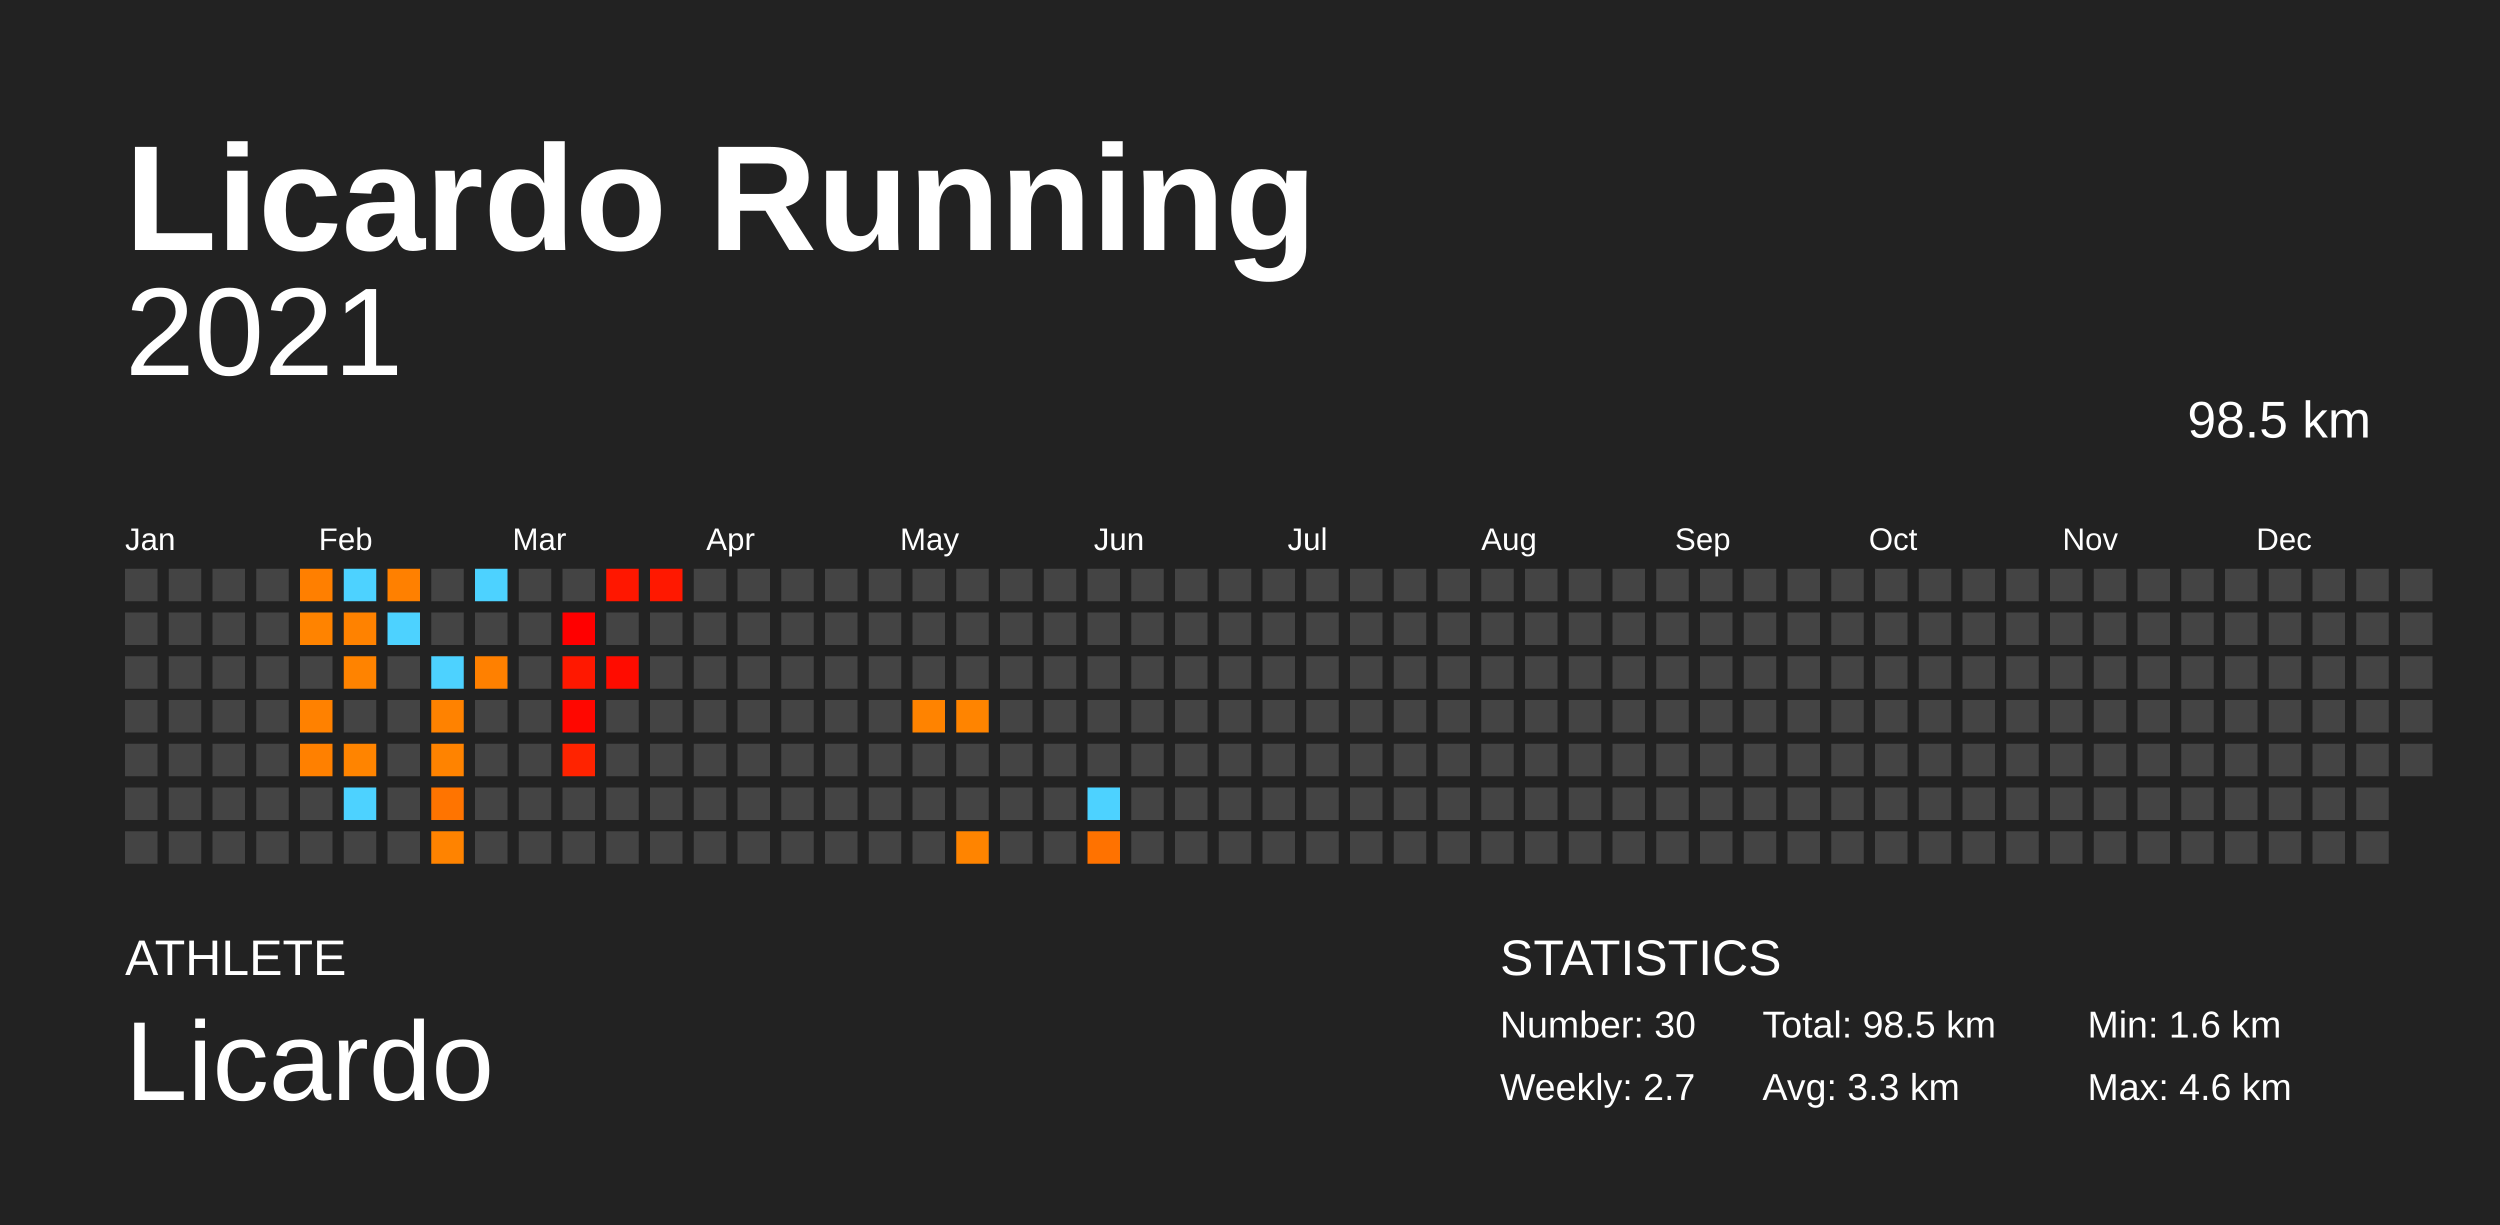
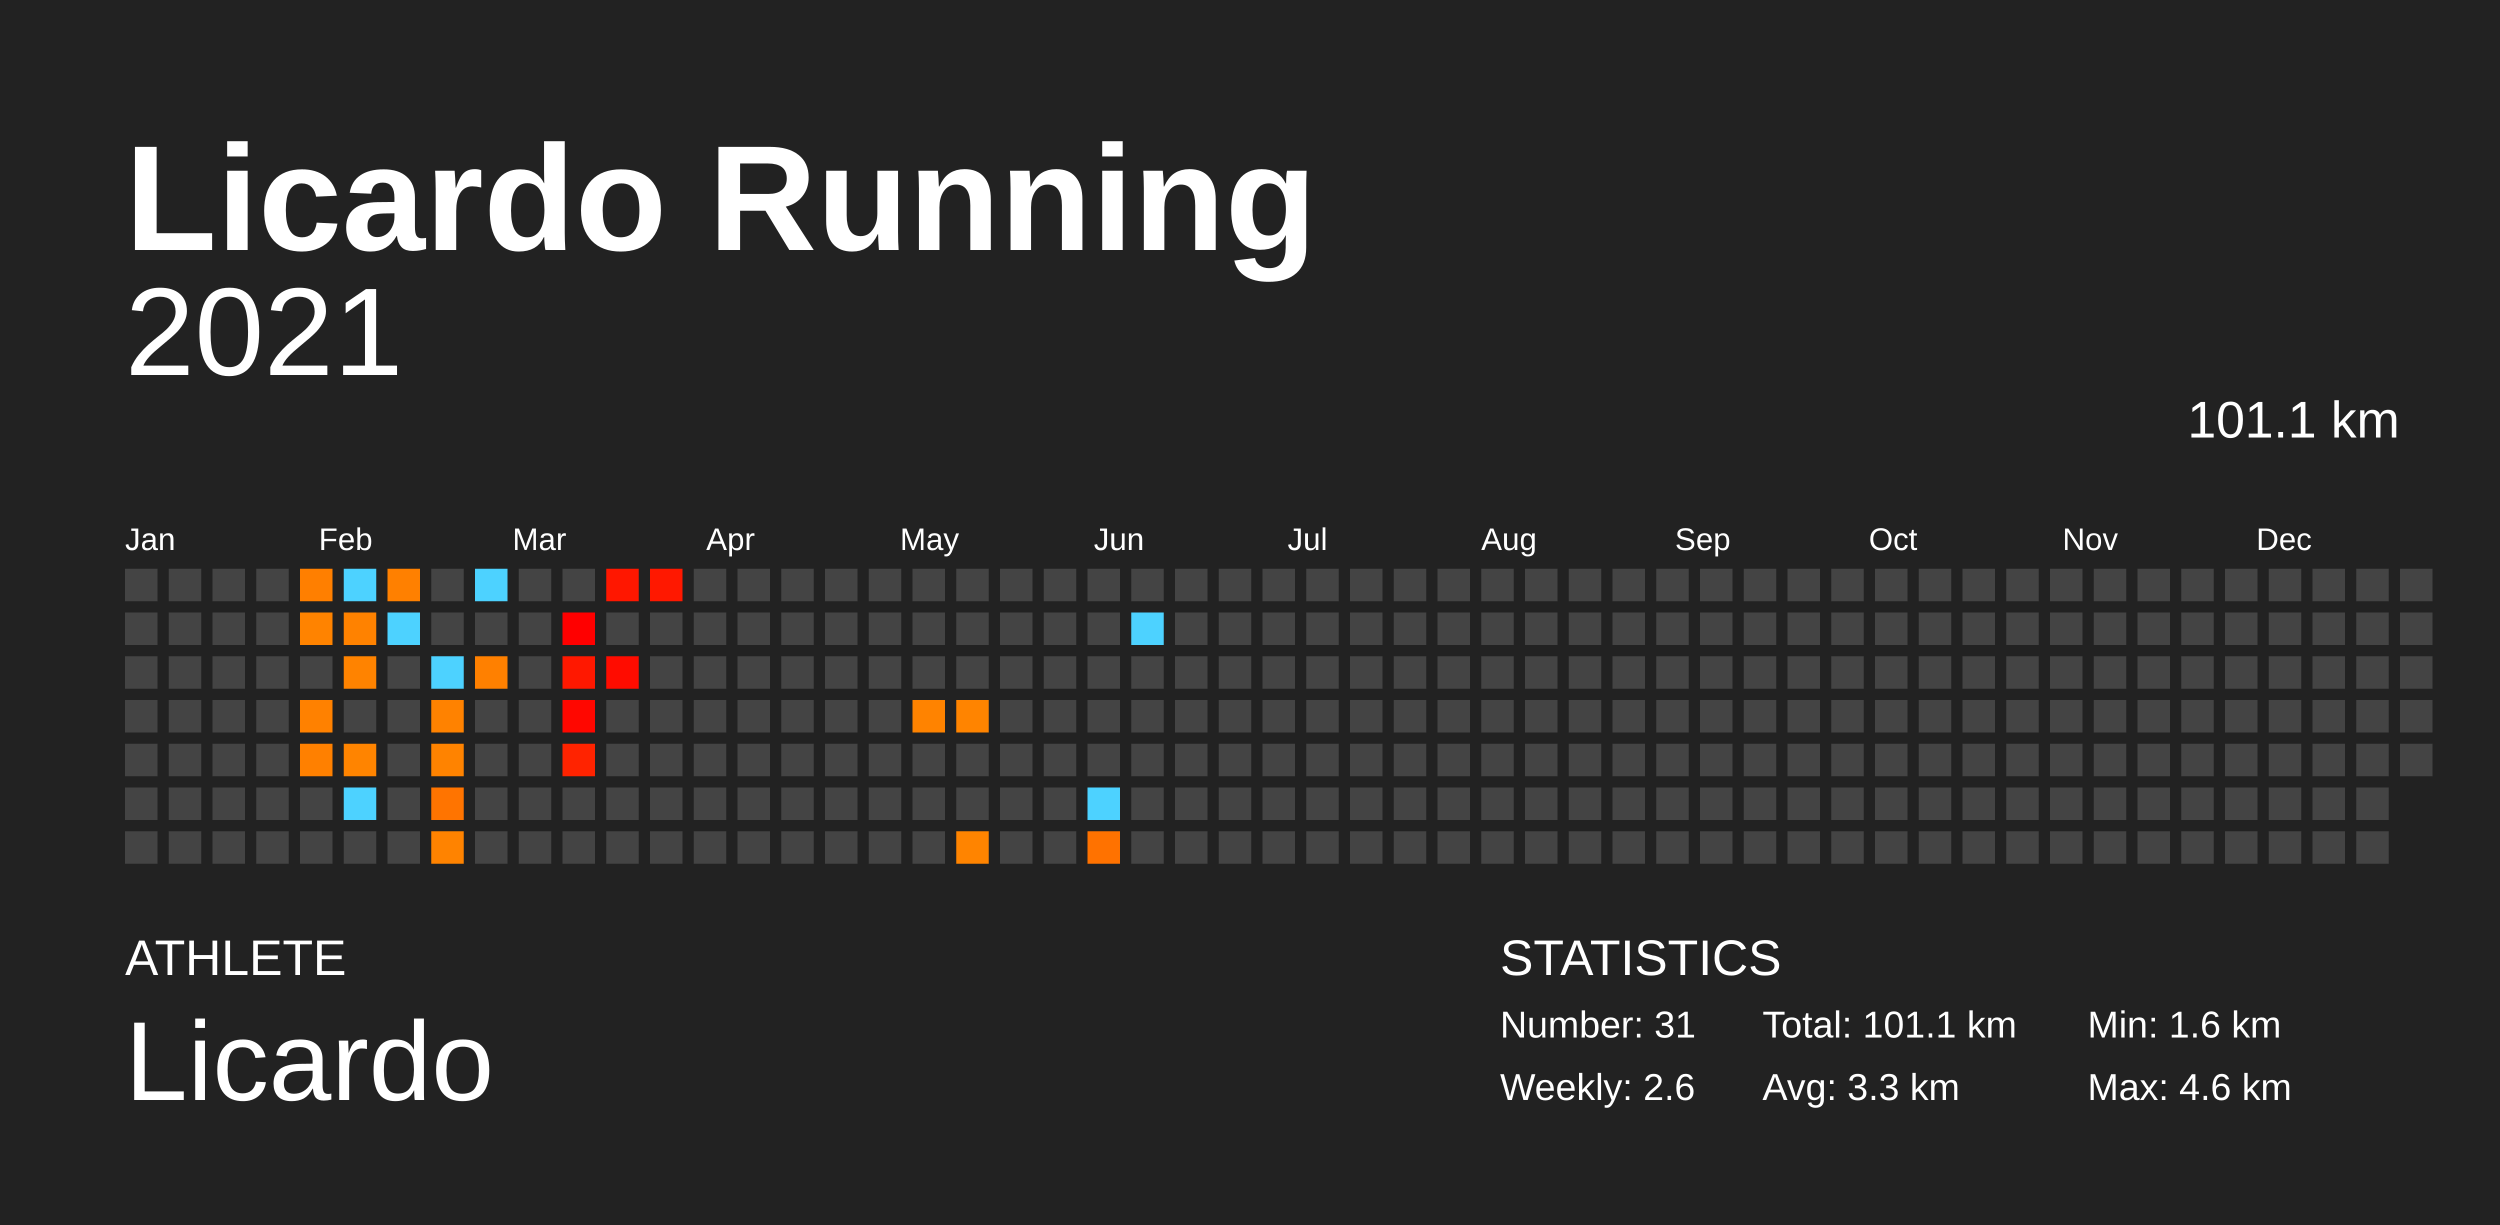
<svg xmlns="http://www.w3.org/2000/svg" baseProfile="full" height="98mm" version="1.1" viewBox="0,0,200,98" width="200mm">
  <defs />
  <rect fill="#222222" height="98" width="200" x="0" y="0" />
  <text fill="#FFFFFF" style="font-size:12px; font-family:Arial; font-weight:bold;" x="10" y="20">Licardo Running</text>
  <text fill="#FFFFFF" style="font-size:4px; font-family:Arial" x="10" y="78">ATHLETE</text>
  <text fill="#FFFFFF" style="font-size:9px; font-family:Arial" x="10" y="88">Licardo</text>
  <text fill="#FFFFFF" style="font-size:4px; font-family:Arial" x="120" y="78">STATISTICS</text>
-   <text fill="#FFFFFF" style="font-size:3px; font-family:Arial" x="120" y="83">Number: 30</text>
-   <text fill="#FFFFFF" style="font-size:3px; font-family:Arial" x="120" y="88">Weekly: 2.7</text>
-   <text fill="#FFFFFF" style="font-size:3px; font-family:Arial" x="141" y="83">Total: 98.5 km</text>
+   <text fill="#FFFFFF" style="font-size:3px; font-family:Arial" x="120" y="83">Number: 31</text>
+   <text fill="#FFFFFF" style="font-size:3px; font-family:Arial" x="120" y="88">Weekly: 2.6</text>
+   <text fill="#FFFFFF" style="font-size:3px; font-family:Arial" x="141" y="83">Total: 101.1 km</text>
  <text fill="#FFFFFF" style="font-size:3px; font-family:Arial" x="141" y="88">Avg: 3.3 km</text>
  <text fill="#FFFFFF" style="font-size:3px; font-family:Arial" x="167" y="83">Min: 1.6 km</text>
  <text fill="#FFFFFF" style="font-size:3px; font-family:Arial" x="167" y="88">Max: 4.6 km</text>
  <text alignment-baseline="hanging" fill="#FFFFFF" style="font-size:10.0px; font-family:Arial;" x="10" y="30">2021</text>
-   <text alignment-baseline="hanging" fill="#FFFFFF" style="font-size:4.125px; font-family:Arial;" x="175" y="35">98.5 km</text>
+   <text alignment-baseline="hanging" fill="#FFFFFF" style="font-size:4.125px; font-family:Arial;" x="175" y="35">101.1 km</text>
  <text fill="#FFFFFF" style="font-size:2.5px; font-family:Arial" x="10.0" y="44">Jan</text>
  <text fill="#FFFFFF" style="font-size:2.5px; font-family:Arial" x="25.5" y="44">Feb</text>
  <text fill="#FFFFFF" style="font-size:2.5px; font-family:Arial" x="41.0" y="44">Mar</text>
  <text fill="#FFFFFF" style="font-size:2.5px; font-family:Arial" x="56.5" y="44">Apr</text>
  <text fill="#FFFFFF" style="font-size:2.5px; font-family:Arial" x="72.0" y="44">May</text>
  <text fill="#FFFFFF" style="font-size:2.5px; font-family:Arial" x="87.5" y="44">Jun</text>
  <text fill="#FFFFFF" style="font-size:2.5px; font-family:Arial" x="103.0" y="44">Jul</text>
  <text fill="#FFFFFF" style="font-size:2.5px; font-family:Arial" x="118.5" y="44">Aug</text>
  <text fill="#FFFFFF" style="font-size:2.5px; font-family:Arial" x="134.0" y="44">Sep</text>
  <text fill="#FFFFFF" style="font-size:2.5px; font-family:Arial" x="149.5" y="44">Oct</text>
  <text fill="#FFFFFF" style="font-size:2.5px; font-family:Arial" x="165.0" y="44">Nov</text>
  <text fill="#FFFFFF" style="font-size:2.5px; font-family:Arial" x="180.5" y="44">Dec</text>
  <rect fill="#444444" height="2.6" width="2.6" x="10.0" y="45.5" />
  <rect fill="#444444" height="2.6" width="2.6" x="10.0" y="49.0" />
  <rect fill="#444444" height="2.6" width="2.6" x="10.0" y="52.5" />
  <rect fill="#444444" height="2.6" width="2.6" x="10.0" y="56.0" />
  <rect fill="#444444" height="2.6" width="2.6" x="10.0" y="59.5" />
  <rect fill="#444444" height="2.6" width="2.6" x="10.0" y="63.0" />
  <rect fill="#444444" height="2.6" width="2.6" x="10.0" y="66.5" />
  <rect fill="#444444" height="2.6" width="2.6" x="13.5" y="45.5" />
  <rect fill="#444444" height="2.6" width="2.6" x="13.5" y="49.0" />
  <rect fill="#444444" height="2.6" width="2.6" x="13.5" y="52.5" />
  <rect fill="#444444" height="2.6" width="2.6" x="13.5" y="56.0" />
  <rect fill="#444444" height="2.6" width="2.6" x="13.5" y="59.5" />
  <rect fill="#444444" height="2.6" width="2.6" x="13.5" y="63.0" />
  <rect fill="#444444" height="2.6" width="2.6" x="13.5" y="66.5" />
  <rect fill="#444444" height="2.6" width="2.6" x="17.0" y="45.5" />
  <rect fill="#444444" height="2.6" width="2.6" x="17.0" y="49.0" />
  <rect fill="#444444" height="2.6" width="2.6" x="17.0" y="52.5" />
  <rect fill="#444444" height="2.6" width="2.6" x="17.0" y="56.0" />
  <rect fill="#444444" height="2.6" width="2.6" x="17.0" y="59.5" />
  <rect fill="#444444" height="2.6" width="2.6" x="17.0" y="63.0" />
  <rect fill="#444444" height="2.6" width="2.6" x="17.0" y="66.5" />
  <rect fill="#444444" height="2.6" width="2.6" x="20.5" y="45.5" />
  <rect fill="#444444" height="2.6" width="2.6" x="20.5" y="49.0" />
  <rect fill="#444444" height="2.6" width="2.6" x="20.5" y="52.5" />
  <rect fill="#444444" height="2.6" width="2.6" x="20.5" y="56.0" />
  <rect fill="#444444" height="2.6" width="2.6" x="20.5" y="59.5" />
  <rect fill="#444444" height="2.6" width="2.6" x="20.5" y="63.0" />
  <rect fill="#444444" height="2.6" width="2.6" x="20.5" y="66.5" />
  <rect fill="#ff7f00" height="2.6" width="2.6" x="24.0" y="45.5" />
  <rect fill="#ff8300" height="2.6" width="2.6" x="24.0" y="49.0" />
  <rect fill="#444444" height="2.6" width="2.6" x="24.0" y="52.5" />
  <rect fill="#ff8100" height="2.6" width="2.6" x="24.0" y="56.0" />
  <rect fill="#ff8000" height="2.6" width="2.6" x="24.0" y="59.5" />
  <rect fill="#444444" height="2.6" width="2.6" x="24.0" y="63.0" />
  <rect fill="#444444" height="2.6" width="2.6" x="24.0" y="66.5" />
  <rect fill="#4dd2ff" height="2.6" width="2.6" x="27.5" y="45.5" />
  <rect fill="#ff8200" height="2.6" width="2.6" x="27.5" y="49.0" />
  <rect fill="#ff8300" height="2.6" width="2.6" x="27.5" y="52.5" />
  <rect fill="#444444" height="2.6" width="2.6" x="27.5" y="56.0" />
  <rect fill="#ff8400" height="2.6" width="2.6" x="27.5" y="59.5" />
  <rect fill="#4dd2ff" height="2.6" width="2.6" x="27.5" y="63.0" />
  <rect fill="#444444" height="2.6" width="2.6" x="27.5" y="66.5" />
  <rect fill="#ff8000" height="2.6" width="2.6" x="31.0" y="45.5" />
  <rect fill="#4dd2ff" height="2.6" width="2.6" x="31.0" y="49.0" />
  <rect fill="#444444" height="2.6" width="2.6" x="31.0" y="52.5" />
  <rect fill="#444444" height="2.6" width="2.6" x="31.0" y="56.0" />
  <rect fill="#444444" height="2.6" width="2.6" x="31.0" y="59.5" />
  <rect fill="#444444" height="2.6" width="2.6" x="31.0" y="63.0" />
  <rect fill="#444444" height="2.6" width="2.6" x="31.0" y="66.5" />
  <rect fill="#444444" height="2.6" width="2.6" x="34.5" y="45.5" />
  <rect fill="#444444" height="2.6" width="2.6" x="34.5" y="49.0" />
  <rect fill="#4dd2ff" height="2.6" width="2.6" x="34.5" y="52.5" />
  <rect fill="#ff8200" height="2.6" width="2.6" x="34.5" y="56.0" />
  <rect fill="#ff8300" height="2.6" width="2.6" x="34.5" y="59.5" />
  <rect fill="#ff7400" height="2.6" width="2.6" x="34.5" y="63.0" />
  <rect fill="#ff8300" height="2.6" width="2.6" x="34.5" y="66.5" />
  <rect fill="#4dd2ff" height="2.6" width="2.6" x="38.0" y="45.5" />
  <rect fill="#444444" height="2.6" width="2.6" x="38.0" y="49.0" />
  <rect fill="#ff8000" height="2.6" width="2.6" x="38.0" y="52.5" />
  <rect fill="#444444" height="2.6" width="2.6" x="38.0" y="56.0" />
  <rect fill="#444444" height="2.6" width="2.6" x="38.0" y="59.5" />
  <rect fill="#444444" height="2.6" width="2.6" x="38.0" y="63.0" />
  <rect fill="#444444" height="2.6" width="2.6" x="38.0" y="66.5" />
  <rect fill="#444444" height="2.6" width="2.6" x="41.5" y="45.5" />
  <rect fill="#444444" height="2.6" width="2.6" x="41.5" y="49.0" />
  <rect fill="#444444" height="2.6" width="2.6" x="41.5" y="52.5" />
  <rect fill="#444444" height="2.6" width="2.6" x="41.5" y="56.0" />
  <rect fill="#444444" height="2.6" width="2.6" x="41.5" y="59.5" />
  <rect fill="#444444" height="2.6" width="2.6" x="41.5" y="63.0" />
  <rect fill="#444444" height="2.6" width="2.6" x="41.5" y="66.5" />
  <rect fill="#444444" height="2.6" width="2.6" x="45.0" y="45.5" />
  <rect fill="#ff0000" height="2.6" width="2.6" x="45.0" y="49.0" />
  <rect fill="#ff1800" height="2.6" width="2.6" x="45.0" y="52.5" />
  <rect fill="#ff0700" height="2.6" width="2.6" x="45.0" y="56.0" />
  <rect fill="#ff2300" height="2.6" width="2.6" x="45.0" y="59.5" />
  <rect fill="#444444" height="2.6" width="2.6" x="45.0" y="63.0" />
  <rect fill="#444444" height="2.6" width="2.6" x="45.0" y="66.5" />
  <rect fill="#ff1700" height="2.6" width="2.6" x="48.5" y="45.5" />
  <rect fill="#444444" height="2.6" width="2.6" x="48.5" y="49.0" />
  <rect fill="#ff0c00" height="2.6" width="2.6" x="48.5" y="52.5" />
  <rect fill="#444444" height="2.6" width="2.6" x="48.5" y="56.0" />
  <rect fill="#444444" height="2.6" width="2.6" x="48.5" y="59.5" />
  <rect fill="#444444" height="2.6" width="2.6" x="48.5" y="63.0" />
  <rect fill="#444444" height="2.6" width="2.6" x="48.5" y="66.5" />
  <rect fill="#ff1800" height="2.6" width="2.6" x="52.0" y="45.5" />
  <rect fill="#444444" height="2.6" width="2.6" x="52.0" y="49.0" />
  <rect fill="#444444" height="2.6" width="2.6" x="52.0" y="52.5" />
  <rect fill="#444444" height="2.6" width="2.6" x="52.0" y="56.0" />
  <rect fill="#444444" height="2.6" width="2.6" x="52.0" y="59.5" />
  <rect fill="#444444" height="2.6" width="2.6" x="52.0" y="63.0" />
  <rect fill="#444444" height="2.6" width="2.6" x="52.0" y="66.5" />
  <rect fill="#444444" height="2.6" width="2.6" x="55.5" y="45.5" />
  <rect fill="#444444" height="2.6" width="2.6" x="55.5" y="49.0" />
  <rect fill="#444444" height="2.6" width="2.6" x="55.5" y="52.5" />
  <rect fill="#444444" height="2.6" width="2.6" x="55.5" y="56.0" />
  <rect fill="#444444" height="2.6" width="2.6" x="55.5" y="59.5" />
  <rect fill="#444444" height="2.6" width="2.6" x="55.5" y="63.0" />
  <rect fill="#444444" height="2.6" width="2.6" x="55.5" y="66.5" />
  <rect fill="#444444" height="2.6" width="2.6" x="59.0" y="45.5" />
  <rect fill="#444444" height="2.6" width="2.6" x="59.0" y="49.0" />
  <rect fill="#444444" height="2.6" width="2.6" x="59.0" y="52.5" />
  <rect fill="#444444" height="2.6" width="2.6" x="59.0" y="56.0" />
  <rect fill="#444444" height="2.6" width="2.6" x="59.0" y="59.5" />
  <rect fill="#444444" height="2.6" width="2.6" x="59.0" y="63.0" />
  <rect fill="#444444" height="2.6" width="2.6" x="59.0" y="66.5" />
  <rect fill="#444444" height="2.6" width="2.6" x="62.5" y="45.5" />
  <rect fill="#444444" height="2.6" width="2.6" x="62.5" y="49.0" />
  <rect fill="#444444" height="2.6" width="2.6" x="62.5" y="52.5" />
  <rect fill="#444444" height="2.6" width="2.6" x="62.5" y="56.0" />
  <rect fill="#444444" height="2.6" width="2.6" x="62.5" y="59.5" />
  <rect fill="#444444" height="2.6" width="2.6" x="62.5" y="63.0" />
  <rect fill="#444444" height="2.6" width="2.6" x="62.5" y="66.5" />
  <rect fill="#444444" height="2.6" width="2.6" x="66.0" y="45.5" />
  <rect fill="#444444" height="2.6" width="2.6" x="66.0" y="49.0" />
  <rect fill="#444444" height="2.6" width="2.6" x="66.0" y="52.5" />
  <rect fill="#444444" height="2.6" width="2.6" x="66.0" y="56.0" />
  <rect fill="#444444" height="2.6" width="2.6" x="66.0" y="59.5" />
  <rect fill="#444444" height="2.6" width="2.6" x="66.0" y="63.0" />
  <rect fill="#444444" height="2.6" width="2.6" x="66.0" y="66.5" />
  <rect fill="#444444" height="2.6" width="2.6" x="69.5" y="45.5" />
  <rect fill="#444444" height="2.6" width="2.6" x="69.5" y="49.0" />
  <rect fill="#444444" height="2.6" width="2.6" x="69.5" y="52.5" />
  <rect fill="#444444" height="2.6" width="2.6" x="69.5" y="56.0" />
  <rect fill="#444444" height="2.6" width="2.6" x="69.5" y="59.5" />
  <rect fill="#444444" height="2.6" width="2.6" x="69.5" y="63.0" />
  <rect fill="#444444" height="2.6" width="2.6" x="69.5" y="66.5" />
  <rect fill="#444444" height="2.6" width="2.6" x="73.0" y="45.5" />
  <rect fill="#444444" height="2.6" width="2.6" x="73.0" y="49.0" />
  <rect fill="#444444" height="2.6" width="2.6" x="73.0" y="52.5" />
  <rect fill="#ff8300" height="2.6" width="2.6" x="73.0" y="56.0" />
  <rect fill="#444444" height="2.6" width="2.6" x="73.0" y="59.5" />
  <rect fill="#444444" height="2.6" width="2.6" x="73.0" y="63.0" />
  <rect fill="#444444" height="2.6" width="2.6" x="73.0" y="66.5" />
  <rect fill="#444444" height="2.6" width="2.6" x="76.5" y="45.5" />
  <rect fill="#444444" height="2.6" width="2.6" x="76.5" y="49.0" />
  <rect fill="#444444" height="2.6" width="2.6" x="76.5" y="52.5" />
  <rect fill="#ff8400" height="2.6" width="2.6" x="76.5" y="56.0" />
  <rect fill="#444444" height="2.6" width="2.6" x="76.5" y="59.5" />
  <rect fill="#444444" height="2.6" width="2.6" x="76.5" y="63.0" />
  <rect fill="#ff8400" height="2.6" width="2.6" x="76.5" y="66.5" />
  <rect fill="#444444" height="2.6" width="2.6" x="80.0" y="45.5" />
  <rect fill="#444444" height="2.6" width="2.6" x="80.0" y="49.0" />
  <rect fill="#444444" height="2.6" width="2.6" x="80.0" y="52.5" />
  <rect fill="#444444" height="2.6" width="2.6" x="80.0" y="56.0" />
  <rect fill="#444444" height="2.6" width="2.6" x="80.0" y="59.5" />
  <rect fill="#444444" height="2.6" width="2.6" x="80.0" y="63.0" />
  <rect fill="#444444" height="2.6" width="2.6" x="80.0" y="66.5" />
  <rect fill="#444444" height="2.6" width="2.6" x="83.5" y="45.5" />
  <rect fill="#444444" height="2.6" width="2.6" x="83.5" y="49.0" />
  <rect fill="#444444" height="2.6" width="2.6" x="83.5" y="52.5" />
  <rect fill="#444444" height="2.6" width="2.6" x="83.5" y="56.0" />
  <rect fill="#444444" height="2.6" width="2.6" x="83.5" y="59.5" />
  <rect fill="#444444" height="2.6" width="2.6" x="83.5" y="63.0" />
  <rect fill="#444444" height="2.6" width="2.6" x="83.5" y="66.5" />
  <rect fill="#444444" height="2.6" width="2.6" x="87.0" y="45.5" />
  <rect fill="#444444" height="2.6" width="2.6" x="87.0" y="49.0" />
  <rect fill="#444444" height="2.6" width="2.6" x="87.0" y="52.5" />
  <rect fill="#444444" height="2.6" width="2.6" x="87.0" y="56.0" />
  <rect fill="#444444" height="2.6" width="2.6" x="87.0" y="59.5" />
  <rect fill="#4dd2ff" height="2.6" width="2.6" x="87.0" y="63.0" />
  <rect fill="#ff7200" height="2.6" width="2.6" x="87.0" y="66.5" />
  <rect fill="#444444" height="2.6" width="2.6" x="90.5" y="45.5" />
-   <rect fill="#444444" height="2.6" width="2.6" x="90.5" y="49.0" />
+   <rect fill="#4dd2ff" height="2.6" width="2.6" x="90.5" y="49.0" />
  <rect fill="#444444" height="2.6" width="2.6" x="90.5" y="52.5" />
  <rect fill="#444444" height="2.6" width="2.6" x="90.5" y="56.0" />
  <rect fill="#444444" height="2.6" width="2.6" x="90.5" y="59.5" />
  <rect fill="#444444" height="2.6" width="2.6" x="90.5" y="63.0" />
  <rect fill="#444444" height="2.6" width="2.6" x="90.5" y="66.5" />
  <rect fill="#444444" height="2.6" width="2.6" x="94.0" y="45.5" />
  <rect fill="#444444" height="2.6" width="2.6" x="94.0" y="49.0" />
  <rect fill="#444444" height="2.6" width="2.6" x="94.0" y="52.5" />
  <rect fill="#444444" height="2.6" width="2.6" x="94.0" y="56.0" />
  <rect fill="#444444" height="2.6" width="2.6" x="94.0" y="59.5" />
  <rect fill="#444444" height="2.6" width="2.6" x="94.0" y="63.0" />
  <rect fill="#444444" height="2.6" width="2.6" x="94.0" y="66.5" />
  <rect fill="#444444" height="2.6" width="2.6" x="97.5" y="45.5" />
  <rect fill="#444444" height="2.6" width="2.6" x="97.5" y="49.0" />
  <rect fill="#444444" height="2.6" width="2.6" x="97.5" y="52.5" />
  <rect fill="#444444" height="2.6" width="2.6" x="97.5" y="56.0" />
  <rect fill="#444444" height="2.6" width="2.6" x="97.5" y="59.5" />
  <rect fill="#444444" height="2.6" width="2.6" x="97.5" y="63.0" />
  <rect fill="#444444" height="2.6" width="2.6" x="97.5" y="66.5" />
  <rect fill="#444444" height="2.6" width="2.6" x="101.0" y="45.5" />
  <rect fill="#444444" height="2.6" width="2.6" x="101.0" y="49.0" />
  <rect fill="#444444" height="2.6" width="2.6" x="101.0" y="52.5" />
  <rect fill="#444444" height="2.6" width="2.6" x="101.0" y="56.0" />
  <rect fill="#444444" height="2.6" width="2.6" x="101.0" y="59.5" />
  <rect fill="#444444" height="2.6" width="2.6" x="101.0" y="63.0" />
  <rect fill="#444444" height="2.6" width="2.6" x="101.0" y="66.5" />
  <rect fill="#444444" height="2.6" width="2.6" x="104.5" y="45.5" />
  <rect fill="#444444" height="2.6" width="2.6" x="104.5" y="49.0" />
  <rect fill="#444444" height="2.6" width="2.6" x="104.5" y="52.5" />
  <rect fill="#444444" height="2.6" width="2.6" x="104.5" y="56.0" />
  <rect fill="#444444" height="2.6" width="2.6" x="104.5" y="59.5" />
  <rect fill="#444444" height="2.6" width="2.6" x="104.5" y="63.0" />
  <rect fill="#444444" height="2.6" width="2.6" x="104.5" y="66.5" />
  <rect fill="#444444" height="2.6" width="2.6" x="108.0" y="45.5" />
  <rect fill="#444444" height="2.6" width="2.6" x="108.0" y="49.0" />
  <rect fill="#444444" height="2.6" width="2.6" x="108.0" y="52.5" />
  <rect fill="#444444" height="2.6" width="2.6" x="108.0" y="56.0" />
  <rect fill="#444444" height="2.6" width="2.6" x="108.0" y="59.5" />
  <rect fill="#444444" height="2.6" width="2.6" x="108.0" y="63.0" />
  <rect fill="#444444" height="2.6" width="2.6" x="108.0" y="66.5" />
  <rect fill="#444444" height="2.6" width="2.6" x="111.5" y="45.5" />
  <rect fill="#444444" height="2.6" width="2.6" x="111.5" y="49.0" />
  <rect fill="#444444" height="2.6" width="2.6" x="111.5" y="52.5" />
  <rect fill="#444444" height="2.6" width="2.6" x="111.5" y="56.0" />
  <rect fill="#444444" height="2.6" width="2.6" x="111.5" y="59.5" />
  <rect fill="#444444" height="2.6" width="2.6" x="111.5" y="63.0" />
  <rect fill="#444444" height="2.6" width="2.6" x="111.5" y="66.5" />
  <rect fill="#444444" height="2.6" width="2.6" x="115.0" y="45.5" />
  <rect fill="#444444" height="2.6" width="2.6" x="115.0" y="49.0" />
  <rect fill="#444444" height="2.6" width="2.6" x="115.0" y="52.5" />
  <rect fill="#444444" height="2.6" width="2.6" x="115.0" y="56.0" />
  <rect fill="#444444" height="2.6" width="2.6" x="115.0" y="59.5" />
  <rect fill="#444444" height="2.6" width="2.6" x="115.0" y="63.0" />
  <rect fill="#444444" height="2.6" width="2.6" x="115.0" y="66.5" />
  <rect fill="#444444" height="2.6" width="2.6" x="118.5" y="45.5" />
  <rect fill="#444444" height="2.6" width="2.6" x="118.5" y="49.0" />
  <rect fill="#444444" height="2.6" width="2.6" x="118.5" y="52.5" />
  <rect fill="#444444" height="2.6" width="2.6" x="118.5" y="56.0" />
  <rect fill="#444444" height="2.6" width="2.6" x="118.5" y="59.5" />
  <rect fill="#444444" height="2.6" width="2.6" x="118.5" y="63.0" />
  <rect fill="#444444" height="2.6" width="2.6" x="118.5" y="66.5" />
  <rect fill="#444444" height="2.6" width="2.6" x="122.0" y="45.5" />
  <rect fill="#444444" height="2.6" width="2.6" x="122.0" y="49.0" />
  <rect fill="#444444" height="2.6" width="2.6" x="122.0" y="52.5" />
  <rect fill="#444444" height="2.6" width="2.6" x="122.0" y="56.0" />
  <rect fill="#444444" height="2.6" width="2.6" x="122.0" y="59.5" />
  <rect fill="#444444" height="2.6" width="2.6" x="122.0" y="63.0" />
  <rect fill="#444444" height="2.6" width="2.6" x="122.0" y="66.5" />
  <rect fill="#444444" height="2.6" width="2.6" x="125.5" y="45.5" />
  <rect fill="#444444" height="2.6" width="2.6" x="125.5" y="49.0" />
  <rect fill="#444444" height="2.6" width="2.6" x="125.5" y="52.5" />
  <rect fill="#444444" height="2.6" width="2.6" x="125.5" y="56.0" />
  <rect fill="#444444" height="2.6" width="2.6" x="125.5" y="59.5" />
  <rect fill="#444444" height="2.6" width="2.6" x="125.5" y="63.0" />
  <rect fill="#444444" height="2.6" width="2.6" x="125.5" y="66.5" />
  <rect fill="#444444" height="2.6" width="2.6" x="129.0" y="45.5" />
  <rect fill="#444444" height="2.6" width="2.6" x="129.0" y="49.0" />
  <rect fill="#444444" height="2.6" width="2.6" x="129.0" y="52.5" />
  <rect fill="#444444" height="2.6" width="2.6" x="129.0" y="56.0" />
  <rect fill="#444444" height="2.6" width="2.6" x="129.0" y="59.5" />
  <rect fill="#444444" height="2.6" width="2.6" x="129.0" y="63.0" />
  <rect fill="#444444" height="2.6" width="2.6" x="129.0" y="66.5" />
  <rect fill="#444444" height="2.6" width="2.6" x="132.5" y="45.5" />
  <rect fill="#444444" height="2.6" width="2.6" x="132.5" y="49.0" />
  <rect fill="#444444" height="2.6" width="2.6" x="132.5" y="52.5" />
  <rect fill="#444444" height="2.6" width="2.6" x="132.5" y="56.0" />
  <rect fill="#444444" height="2.6" width="2.6" x="132.5" y="59.5" />
  <rect fill="#444444" height="2.6" width="2.6" x="132.5" y="63.0" />
  <rect fill="#444444" height="2.6" width="2.6" x="132.5" y="66.5" />
  <rect fill="#444444" height="2.6" width="2.6" x="136.0" y="45.5" />
  <rect fill="#444444" height="2.6" width="2.6" x="136.0" y="49.0" />
  <rect fill="#444444" height="2.6" width="2.6" x="136.0" y="52.5" />
  <rect fill="#444444" height="2.6" width="2.6" x="136.0" y="56.0" />
  <rect fill="#444444" height="2.6" width="2.6" x="136.0" y="59.5" />
  <rect fill="#444444" height="2.6" width="2.6" x="136.0" y="63.0" />
  <rect fill="#444444" height="2.6" width="2.6" x="136.0" y="66.5" />
  <rect fill="#444444" height="2.6" width="2.6" x="139.5" y="45.5" />
  <rect fill="#444444" height="2.6" width="2.6" x="139.5" y="49.0" />
  <rect fill="#444444" height="2.6" width="2.6" x="139.5" y="52.5" />
  <rect fill="#444444" height="2.6" width="2.6" x="139.5" y="56.0" />
  <rect fill="#444444" height="2.6" width="2.6" x="139.5" y="59.5" />
  <rect fill="#444444" height="2.6" width="2.6" x="139.5" y="63.0" />
  <rect fill="#444444" height="2.6" width="2.6" x="139.5" y="66.5" />
  <rect fill="#444444" height="2.6" width="2.6" x="143.0" y="45.5" />
  <rect fill="#444444" height="2.6" width="2.6" x="143.0" y="49.0" />
  <rect fill="#444444" height="2.6" width="2.6" x="143.0" y="52.5" />
  <rect fill="#444444" height="2.6" width="2.6" x="143.0" y="56.0" />
  <rect fill="#444444" height="2.6" width="2.6" x="143.0" y="59.5" />
  <rect fill="#444444" height="2.6" width="2.6" x="143.0" y="63.0" />
  <rect fill="#444444" height="2.6" width="2.6" x="143.0" y="66.5" />
  <rect fill="#444444" height="2.6" width="2.6" x="146.5" y="45.5" />
  <rect fill="#444444" height="2.6" width="2.6" x="146.5" y="49.0" />
  <rect fill="#444444" height="2.6" width="2.6" x="146.5" y="52.5" />
  <rect fill="#444444" height="2.6" width="2.6" x="146.5" y="56.0" />
  <rect fill="#444444" height="2.6" width="2.6" x="146.5" y="59.5" />
  <rect fill="#444444" height="2.6" width="2.6" x="146.5" y="63.0" />
  <rect fill="#444444" height="2.6" width="2.6" x="146.5" y="66.5" />
  <rect fill="#444444" height="2.6" width="2.6" x="150.0" y="45.5" />
  <rect fill="#444444" height="2.6" width="2.6" x="150.0" y="49.0" />
  <rect fill="#444444" height="2.6" width="2.6" x="150.0" y="52.5" />
  <rect fill="#444444" height="2.6" width="2.6" x="150.0" y="56.0" />
  <rect fill="#444444" height="2.6" width="2.6" x="150.0" y="59.5" />
  <rect fill="#444444" height="2.6" width="2.6" x="150.0" y="63.0" />
  <rect fill="#444444" height="2.6" width="2.6" x="150.0" y="66.5" />
  <rect fill="#444444" height="2.6" width="2.6" x="153.5" y="45.5" />
  <rect fill="#444444" height="2.6" width="2.6" x="153.5" y="49.0" />
  <rect fill="#444444" height="2.6" width="2.6" x="153.5" y="52.5" />
  <rect fill="#444444" height="2.6" width="2.6" x="153.5" y="56.0" />
  <rect fill="#444444" height="2.6" width="2.6" x="153.5" y="59.5" />
  <rect fill="#444444" height="2.6" width="2.6" x="153.5" y="63.0" />
  <rect fill="#444444" height="2.6" width="2.6" x="153.5" y="66.5" />
  <rect fill="#444444" height="2.6" width="2.6" x="157.0" y="45.5" />
  <rect fill="#444444" height="2.6" width="2.6" x="157.0" y="49.0" />
  <rect fill="#444444" height="2.6" width="2.6" x="157.0" y="52.5" />
  <rect fill="#444444" height="2.6" width="2.6" x="157.0" y="56.0" />
  <rect fill="#444444" height="2.6" width="2.6" x="157.0" y="59.5" />
  <rect fill="#444444" height="2.6" width="2.6" x="157.0" y="63.0" />
  <rect fill="#444444" height="2.6" width="2.6" x="157.0" y="66.5" />
  <rect fill="#444444" height="2.6" width="2.6" x="160.5" y="45.5" />
  <rect fill="#444444" height="2.6" width="2.6" x="160.5" y="49.0" />
  <rect fill="#444444" height="2.6" width="2.6" x="160.5" y="52.5" />
  <rect fill="#444444" height="2.6" width="2.6" x="160.5" y="56.0" />
  <rect fill="#444444" height="2.6" width="2.6" x="160.5" y="59.5" />
  <rect fill="#444444" height="2.6" width="2.6" x="160.5" y="63.0" />
  <rect fill="#444444" height="2.6" width="2.6" x="160.5" y="66.5" />
  <rect fill="#444444" height="2.6" width="2.6" x="164.0" y="45.5" />
  <rect fill="#444444" height="2.6" width="2.6" x="164.0" y="49.0" />
  <rect fill="#444444" height="2.6" width="2.6" x="164.0" y="52.5" />
  <rect fill="#444444" height="2.6" width="2.6" x="164.0" y="56.0" />
  <rect fill="#444444" height="2.6" width="2.6" x="164.0" y="59.5" />
  <rect fill="#444444" height="2.6" width="2.6" x="164.0" y="63.0" />
  <rect fill="#444444" height="2.6" width="2.6" x="164.0" y="66.5" />
  <rect fill="#444444" height="2.6" width="2.6" x="167.5" y="45.5" />
  <rect fill="#444444" height="2.6" width="2.6" x="167.5" y="49.0" />
  <rect fill="#444444" height="2.6" width="2.6" x="167.5" y="52.5" />
  <rect fill="#444444" height="2.6" width="2.6" x="167.5" y="56.0" />
  <rect fill="#444444" height="2.6" width="2.6" x="167.5" y="59.5" />
  <rect fill="#444444" height="2.6" width="2.6" x="167.5" y="63.0" />
  <rect fill="#444444" height="2.6" width="2.6" x="167.5" y="66.5" />
  <rect fill="#444444" height="2.6" width="2.6" x="171.0" y="45.5" />
  <rect fill="#444444" height="2.6" width="2.6" x="171.0" y="49.0" />
  <rect fill="#444444" height="2.6" width="2.6" x="171.0" y="52.5" />
  <rect fill="#444444" height="2.6" width="2.6" x="171.0" y="56.0" />
  <rect fill="#444444" height="2.6" width="2.6" x="171.0" y="59.5" />
  <rect fill="#444444" height="2.6" width="2.6" x="171.0" y="63.0" />
  <rect fill="#444444" height="2.6" width="2.6" x="171.0" y="66.5" />
  <rect fill="#444444" height="2.6" width="2.6" x="174.5" y="45.5" />
  <rect fill="#444444" height="2.6" width="2.6" x="174.5" y="49.0" />
  <rect fill="#444444" height="2.6" width="2.6" x="174.5" y="52.5" />
  <rect fill="#444444" height="2.6" width="2.6" x="174.5" y="56.0" />
  <rect fill="#444444" height="2.6" width="2.6" x="174.5" y="59.5" />
  <rect fill="#444444" height="2.6" width="2.6" x="174.5" y="63.0" />
  <rect fill="#444444" height="2.6" width="2.6" x="174.5" y="66.5" />
  <rect fill="#444444" height="2.6" width="2.6" x="178.0" y="45.5" />
  <rect fill="#444444" height="2.6" width="2.6" x="178.0" y="49.0" />
  <rect fill="#444444" height="2.6" width="2.6" x="178.0" y="52.5" />
  <rect fill="#444444" height="2.6" width="2.6" x="178.0" y="56.0" />
  <rect fill="#444444" height="2.6" width="2.6" x="178.0" y="59.5" />
  <rect fill="#444444" height="2.6" width="2.6" x="178.0" y="63.0" />
  <rect fill="#444444" height="2.6" width="2.6" x="178.0" y="66.5" />
  <rect fill="#444444" height="2.6" width="2.6" x="181.5" y="45.5" />
  <rect fill="#444444" height="2.6" width="2.6" x="181.5" y="49.0" />
  <rect fill="#444444" height="2.6" width="2.6" x="181.5" y="52.5" />
  <rect fill="#444444" height="2.6" width="2.6" x="181.5" y="56.0" />
  <rect fill="#444444" height="2.6" width="2.6" x="181.5" y="59.5" />
  <rect fill="#444444" height="2.6" width="2.6" x="181.5" y="63.0" />
  <rect fill="#444444" height="2.6" width="2.6" x="181.5" y="66.5" />
  <rect fill="#444444" height="2.6" width="2.6" x="185.0" y="45.5" />
  <rect fill="#444444" height="2.6" width="2.6" x="185.0" y="49.0" />
  <rect fill="#444444" height="2.6" width="2.6" x="185.0" y="52.5" />
  <rect fill="#444444" height="2.6" width="2.6" x="185.0" y="56.0" />
  <rect fill="#444444" height="2.6" width="2.6" x="185.0" y="59.5" />
  <rect fill="#444444" height="2.6" width="2.6" x="185.0" y="63.0" />
  <rect fill="#444444" height="2.6" width="2.6" x="185.0" y="66.5" />
  <rect fill="#444444" height="2.6" width="2.6" x="188.5" y="45.5" />
  <rect fill="#444444" height="2.6" width="2.6" x="188.5" y="49.0" />
  <rect fill="#444444" height="2.6" width="2.6" x="188.5" y="52.5" />
  <rect fill="#444444" height="2.6" width="2.6" x="188.5" y="56.0" />
  <rect fill="#444444" height="2.6" width="2.6" x="188.5" y="59.5" />
  <rect fill="#444444" height="2.6" width="2.6" x="188.5" y="63.0" />
  <rect fill="#444444" height="2.6" width="2.6" x="188.5" y="66.5" />
  <rect fill="#444444" height="2.6" width="2.6" x="192.0" y="45.5" />
  <rect fill="#444444" height="2.6" width="2.6" x="192.0" y="49.0" />
  <rect fill="#444444" height="2.6" width="2.6" x="192.0" y="52.5" />
  <rect fill="#444444" height="2.6" width="2.6" x="192.0" y="56.0" />
  <rect fill="#444444" height="2.6" width="2.6" x="192.0" y="59.5" />
</svg>
